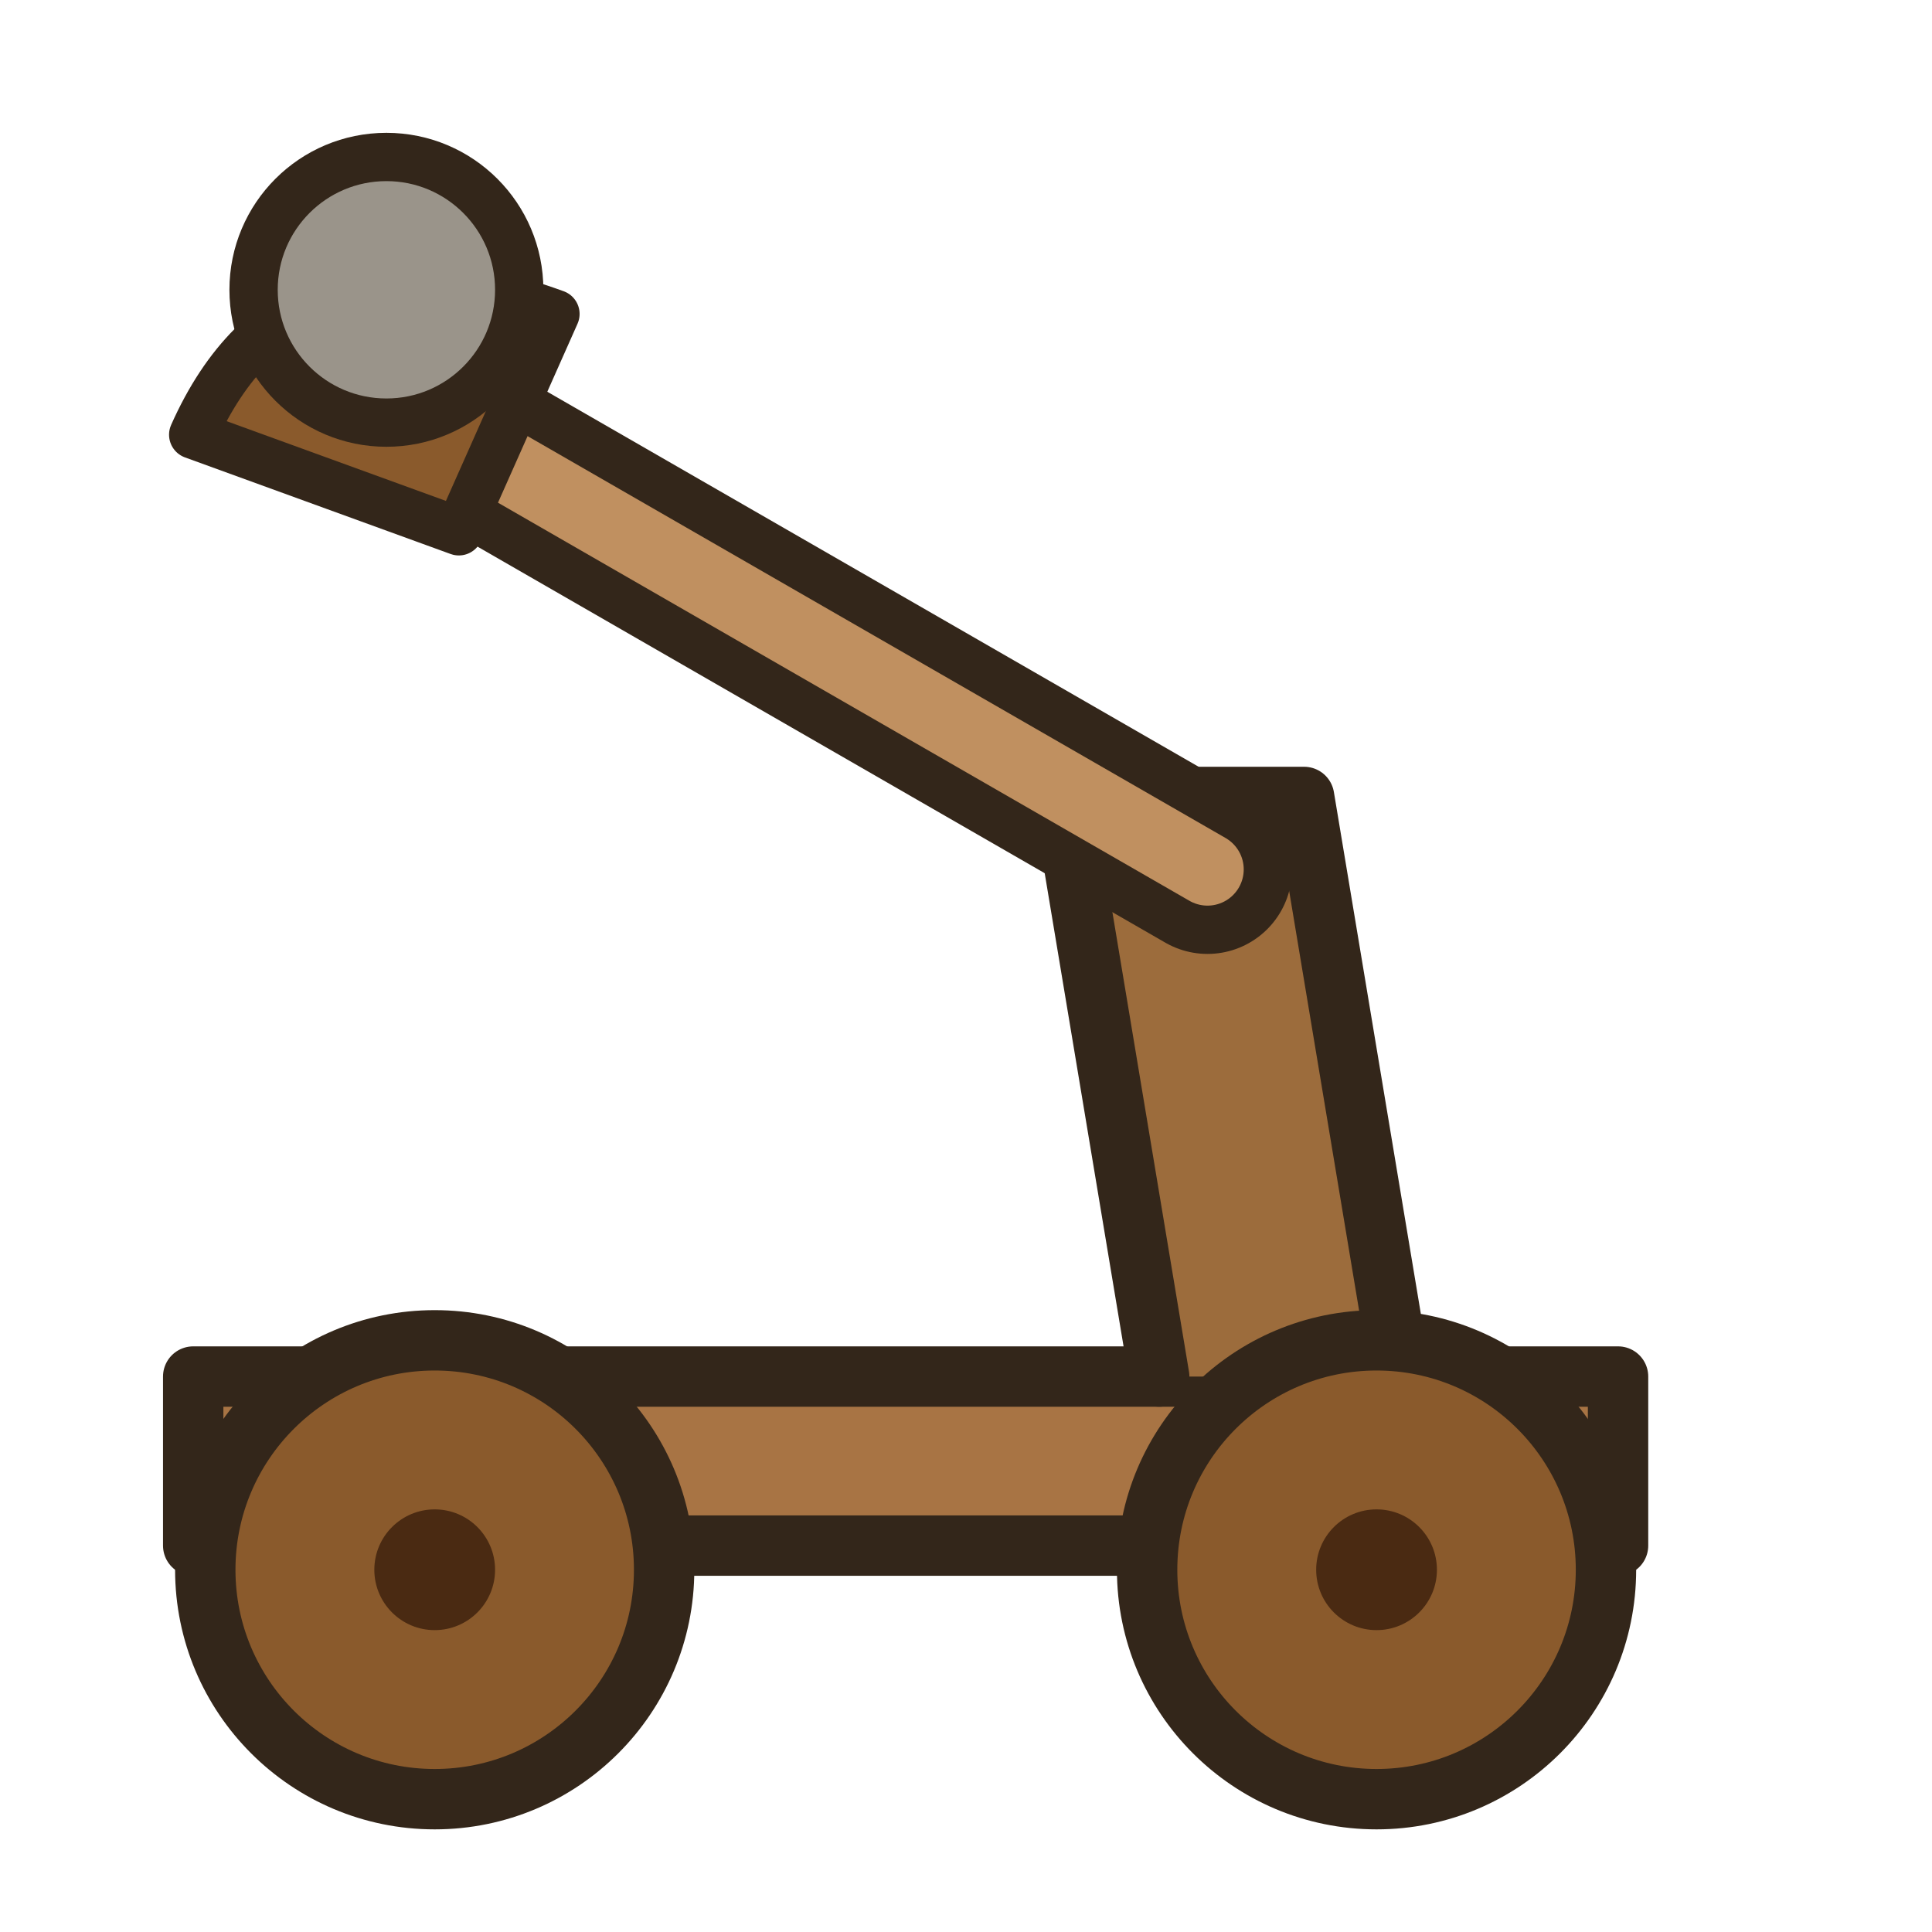
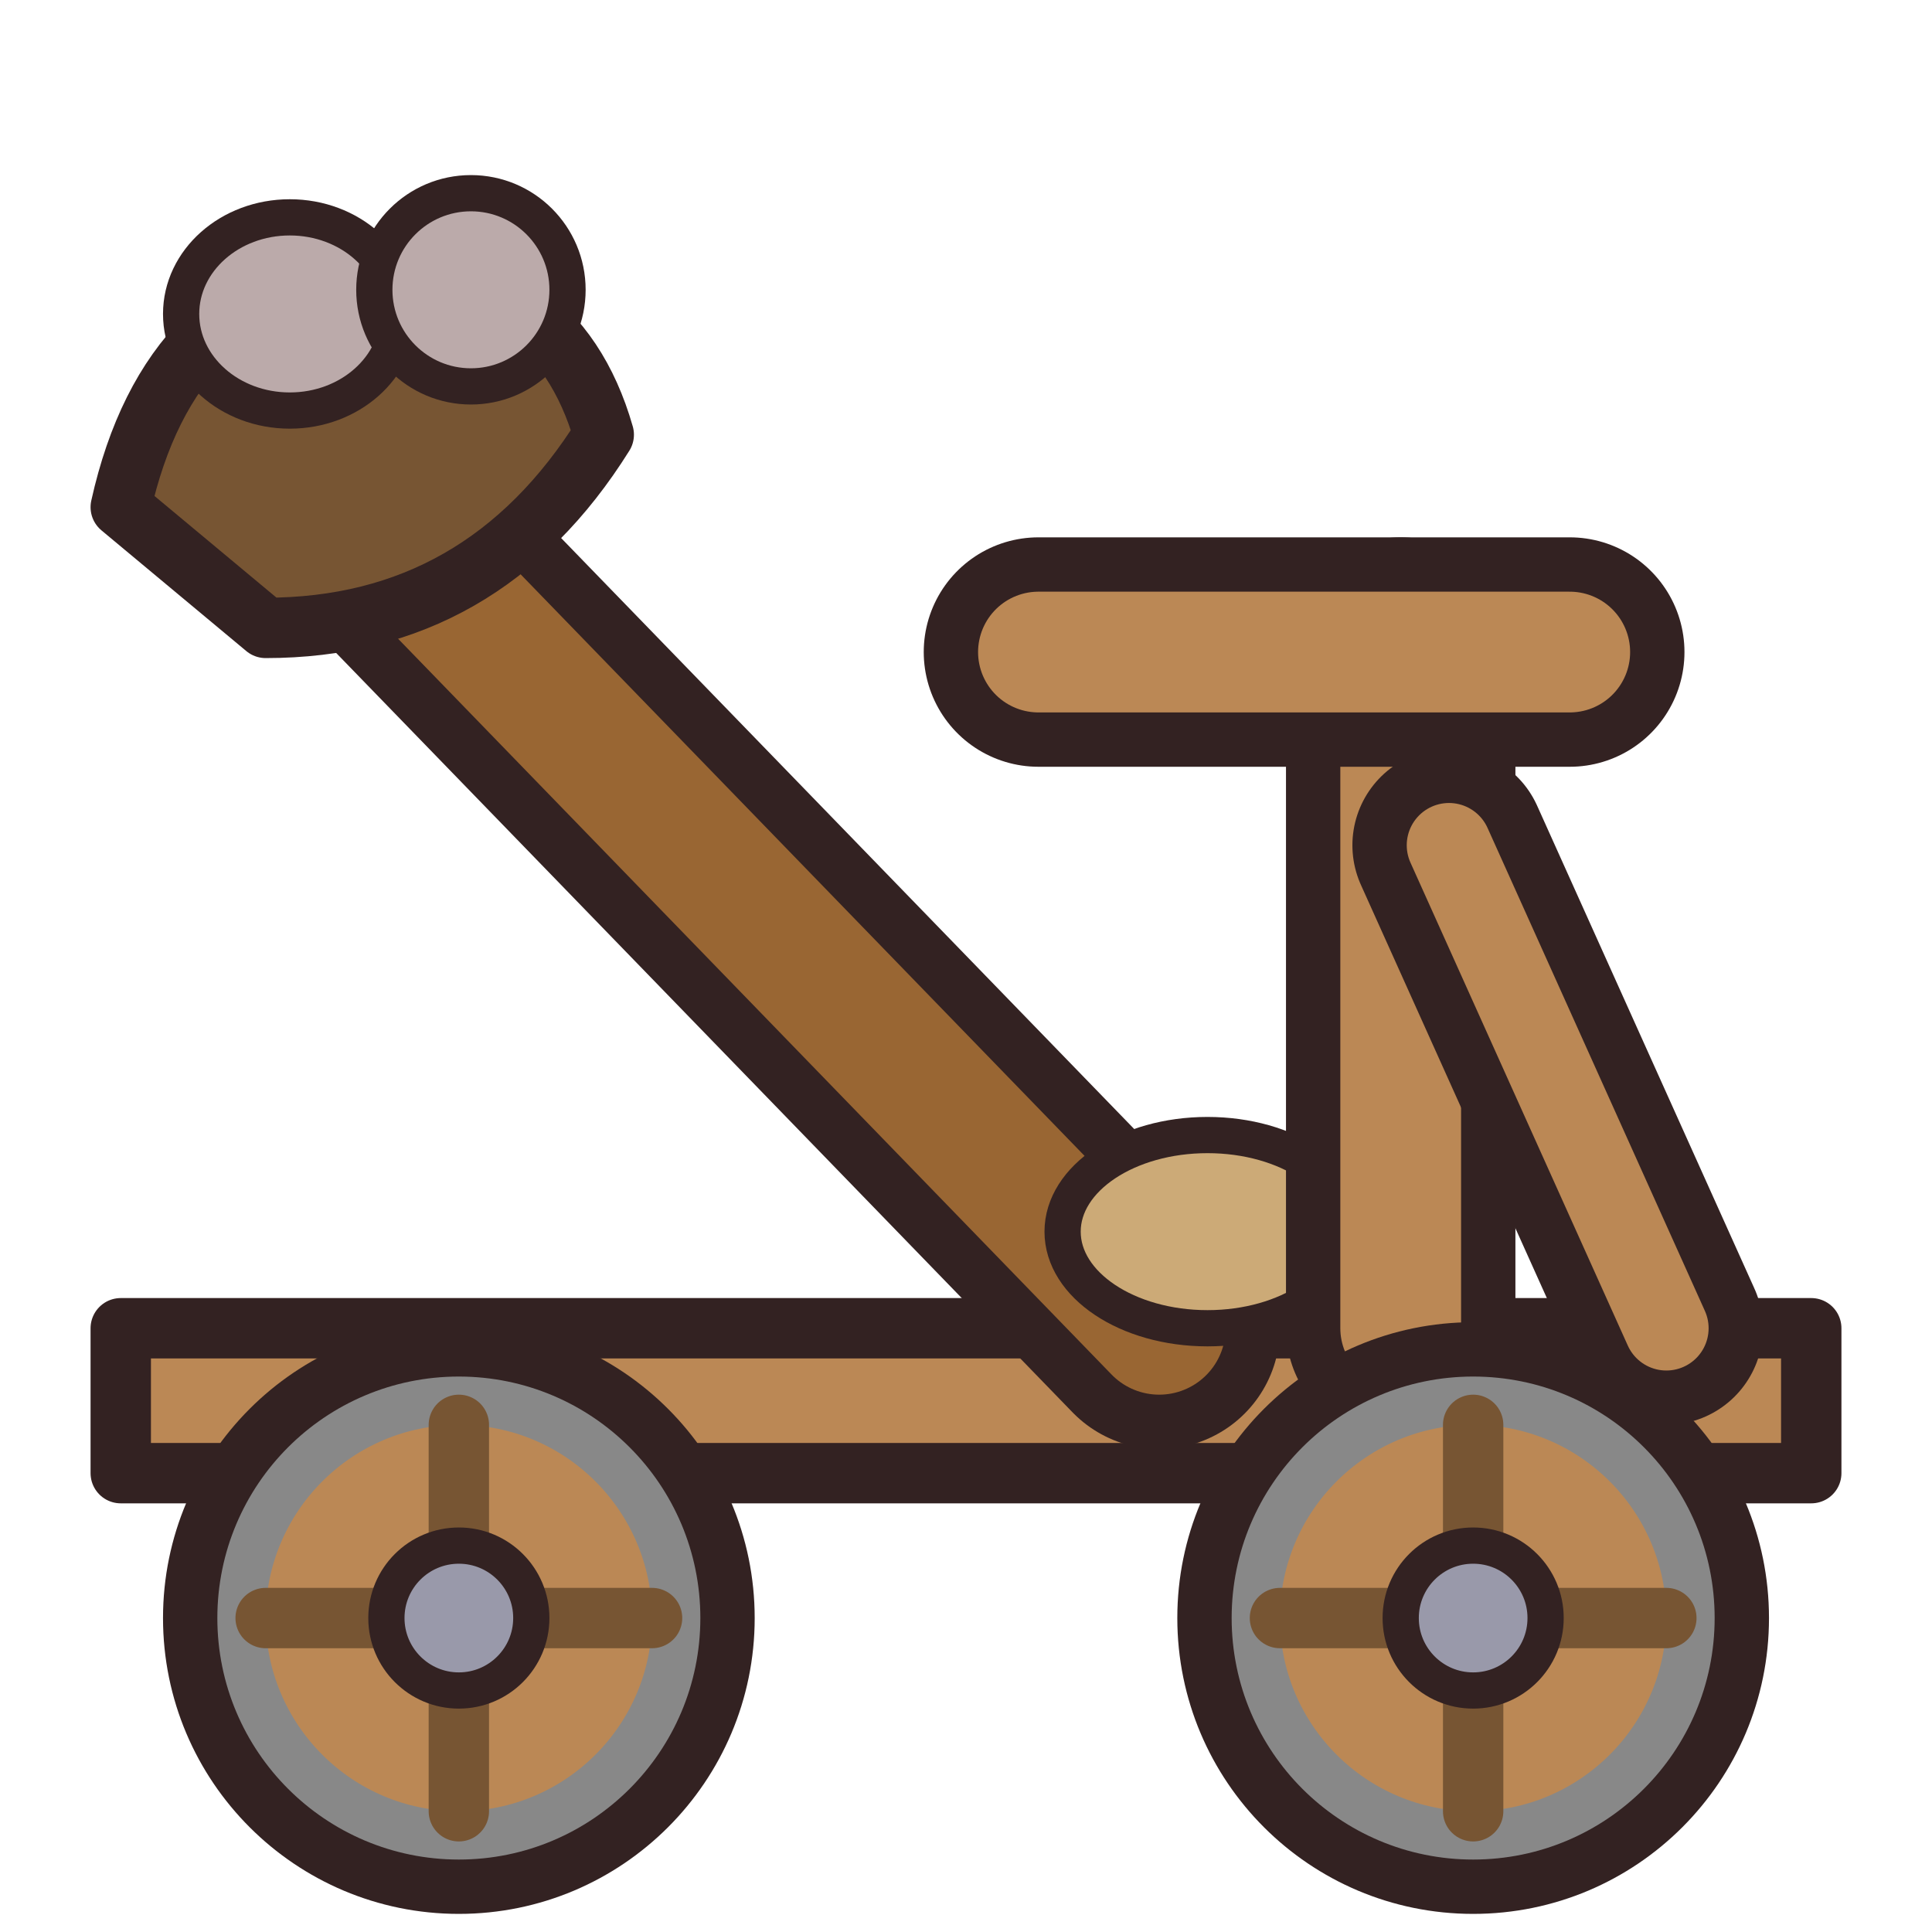
<svg xmlns="http://www.w3.org/2000/svg" viewBox="0 0 16 16">
-   <g stroke="#33261a" stroke-width=".5" stroke-linejoin="round" stroke-linecap="round">
-     <path d="M1.6,11.4H13.4V12.8H1.6Z" fill="#a87444" />
-     <path d="M9.6,11.4L8.8,6.6H10.8L11.6,11.4" fill="#9c6c3c" stroke-width=".5" />
-     <path d="M10,7.2 3.4,3.4" fill="none" stroke="#33261a" stroke-width="1.4" />
-     <path d="M10,7.2 3.4,3.4" fill="none" stroke="#c09060" stroke-width=".6" />
-     <path d="M1.6,3.6Q2.4,1.8 4.6,2.6L3.8,4.4Z" fill="#8a5a2c" stroke-width=".4" />
-     <circle cx="3.2" cy="2.4" r="1.1" fill="#9a948a" stroke-width=".4" />
-     <circle cx="3.6" cy="13" r="1.9" fill="#8a5a2c" />
-     <circle cx="3.6" cy="13" r=".5" fill="#4a2a12" stroke="none" />
-     <circle cx="11.4" cy="13" r="1.9" fill="#8a5a2c" />
-     <circle cx="11.4" cy="13" r=".5" fill="#4a2a12" stroke="none" />
+   <defs>
+     <path id="p0" d="M9.6,11 3.2,4.4" />
+   </defs>
+   <g stroke="#322" stroke-width=".5" stroke-linejoin="round" stroke-linecap="round">
+     <path d="M1,11H15v1.2H1Z" fill="#b85" />
+     <use href="#p0" fill="none" stroke-width="2" />
+     <use href="#p0" fill="none" stroke="#963" stroke-width="1.1" />
+     <path d="M1,4.2q.4-1.8 2-2 1.6,0 2,1.4Q4,5.2 2.2,5.2Z" fill="#753" />
+     <ellipse cx="2.4" cy="2.6" rx=".9" ry=".8" fill="#baa" stroke-width=".3" />
+     <ellipse cx="3.9" cy="2.4" rx=".8" ry=".8" fill="#baa" stroke-width=".3" />
+     <ellipse cx="10" cy="10.2" rx="1.2" ry=".8" fill="#ca7" stroke-width=".3" />
+     <path d="M11.6,11l0-5.6" fill="none" stroke-width="1.9" />
+     <path d="M11.6,11l0-5.6" fill="none" stroke="#b85" stroke-width="1" />
+     <path d="M8.6,5.4l4.4,0" fill="none" stroke-width="1.9" />
+     <path d="M8.6,5.4l4.4,0" fill="none" stroke="#b85" stroke-width="1" />
+     <path d="M13.8,11 12,7" fill="none" stroke-width="1.6" />
+     <path d="M13.8,11 12,7" fill="none" stroke="#b85" stroke-width=".7" />
+     <circle cx="3.8" cy="13.4" r="2.2" fill="#b85" />
+     <circle cx="3.8" cy="13.4" r="1.8" fill="none" stroke="#888" stroke-width=".4" />
+     <path d="M2.2,13.4H5.4M3.8,11.8V15" fill="none" stroke="#753" />
+     <circle cx="3.8" cy="13.4" r=".6" fill="#99a" stroke-width=".3" />
+     <circle cx="12.2" cy="13.4" r="2.2" fill="#b85" />
+     <circle cx="12.2" cy="13.4" r="1.8" fill="none" stroke="#888" stroke-width=".4" />
+     <path d="M10.6,13.4h3.2m-1.6-1.6V15" fill="none" stroke="#753" />
+     <circle cx="12.2" cy="13.4" r=".6" fill="#99a" stroke-width=".3" />
  </g>
</svg>
